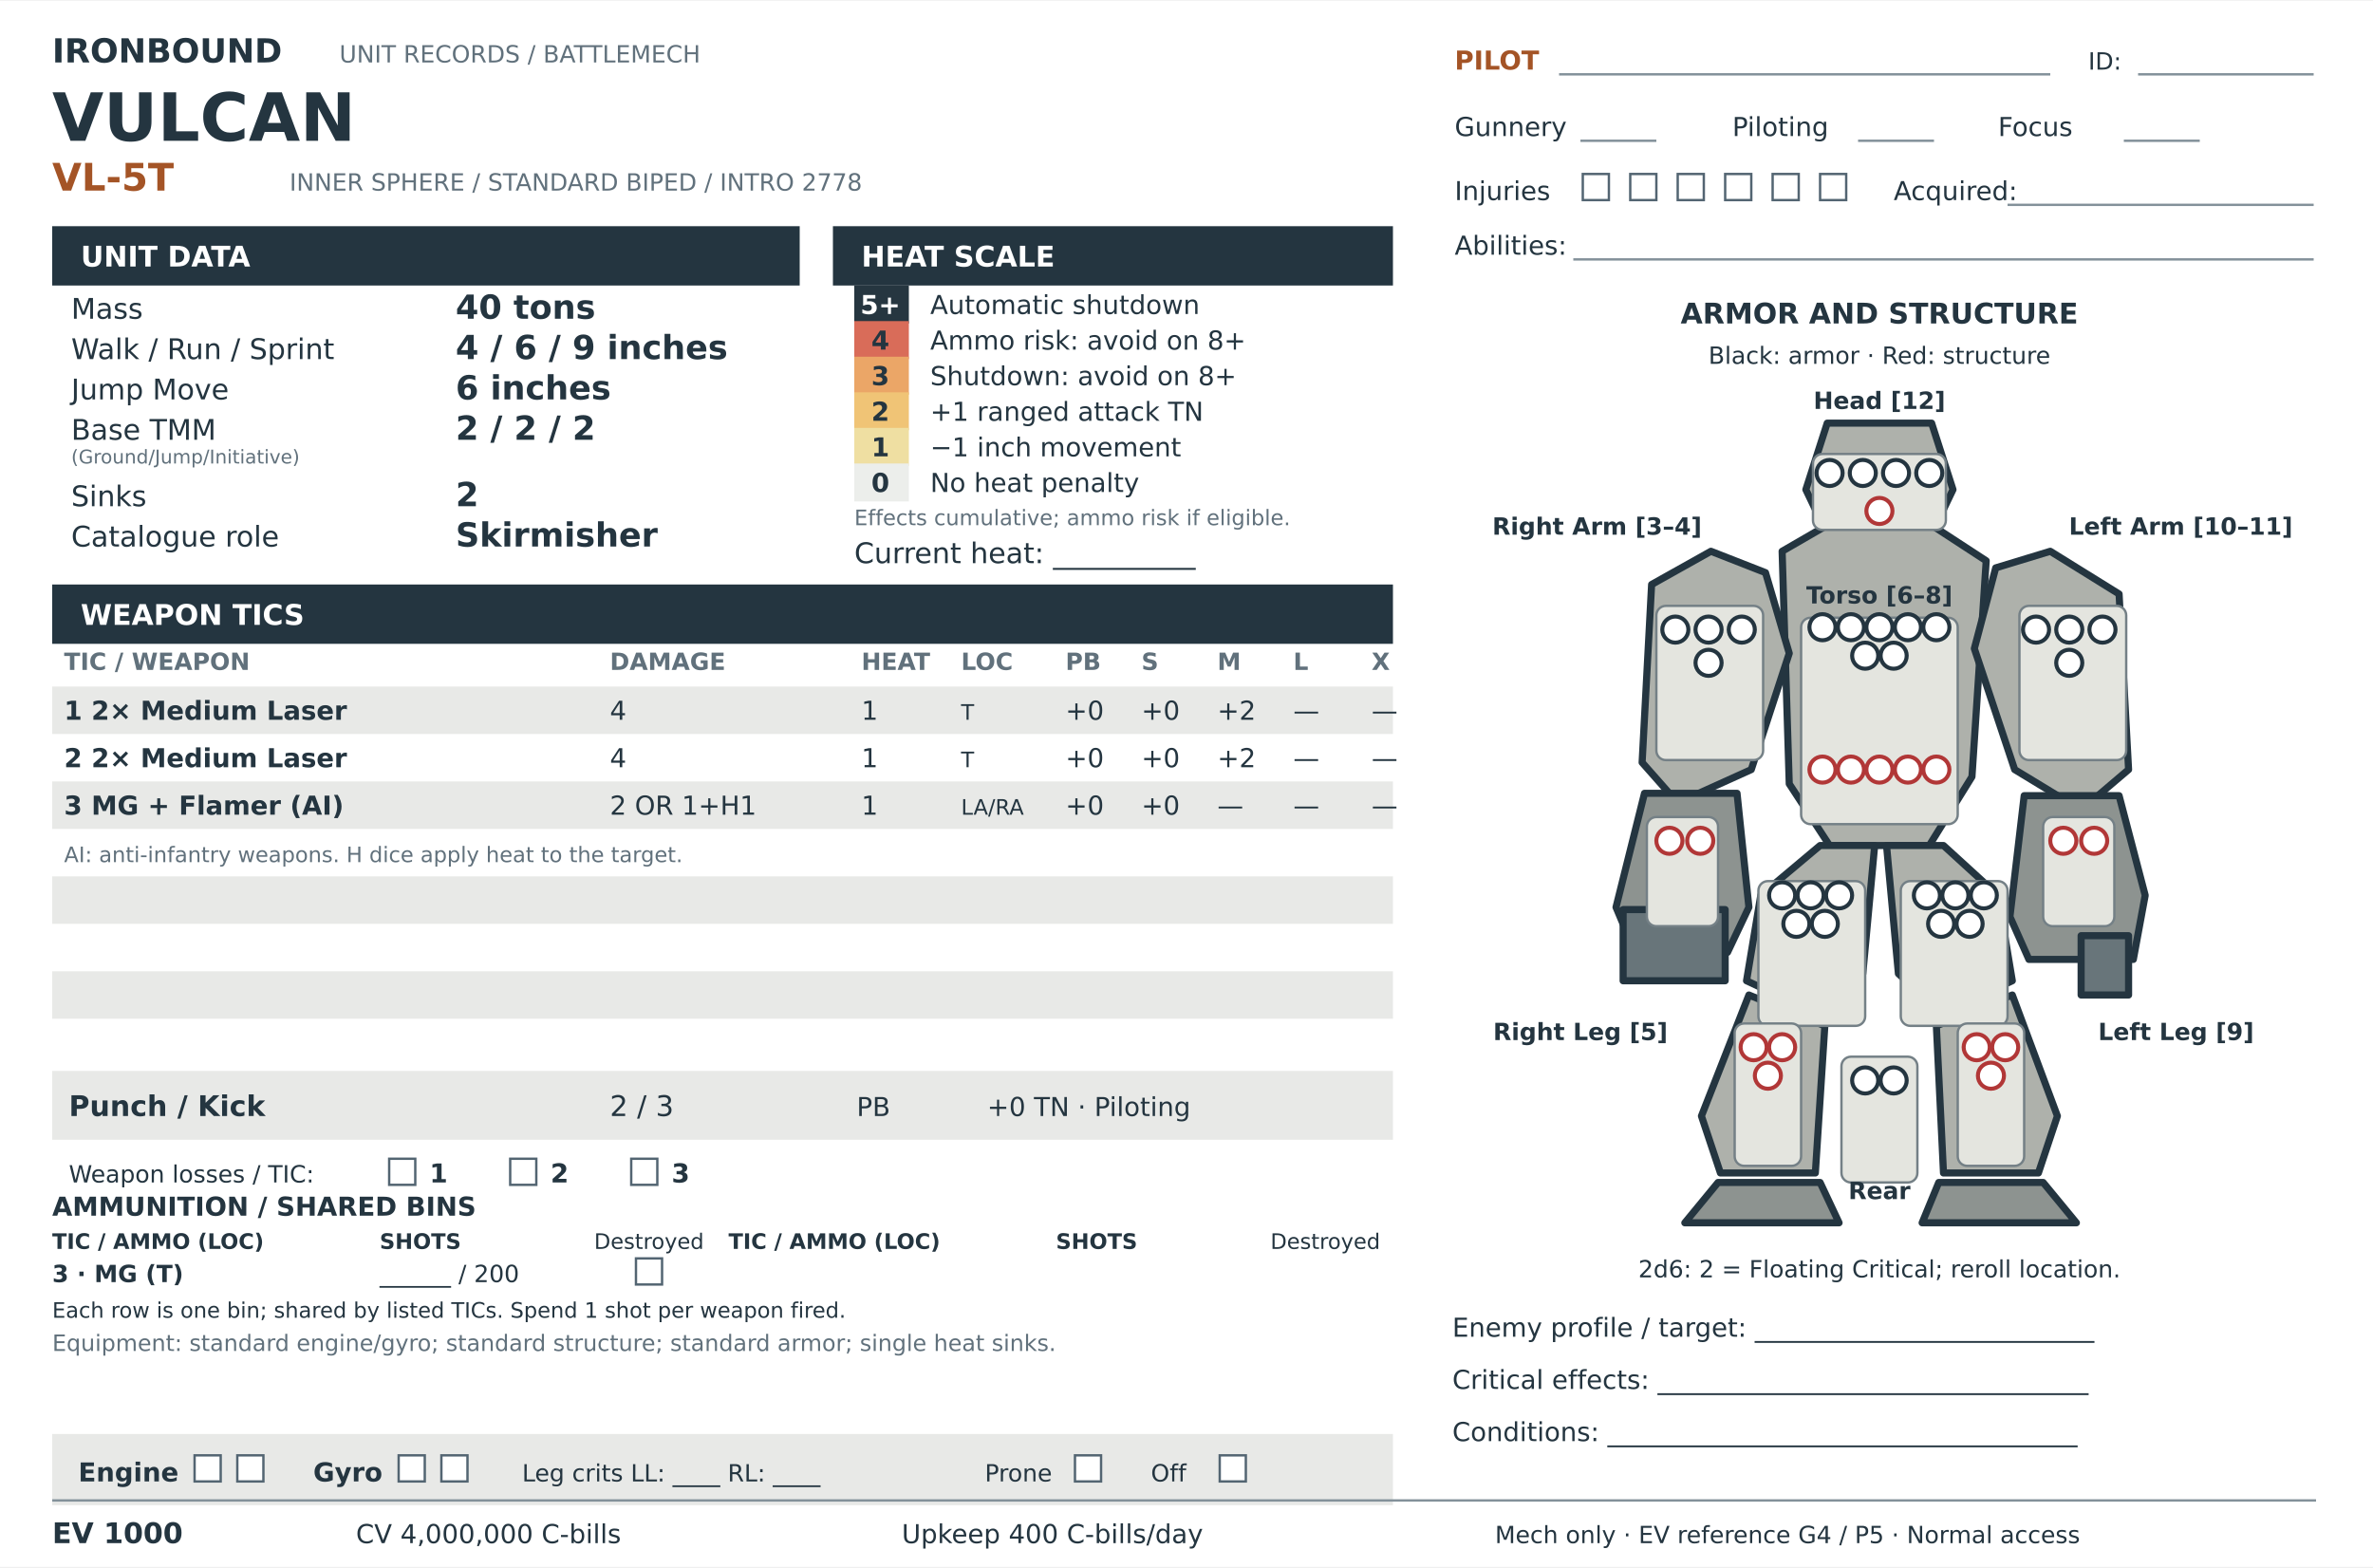
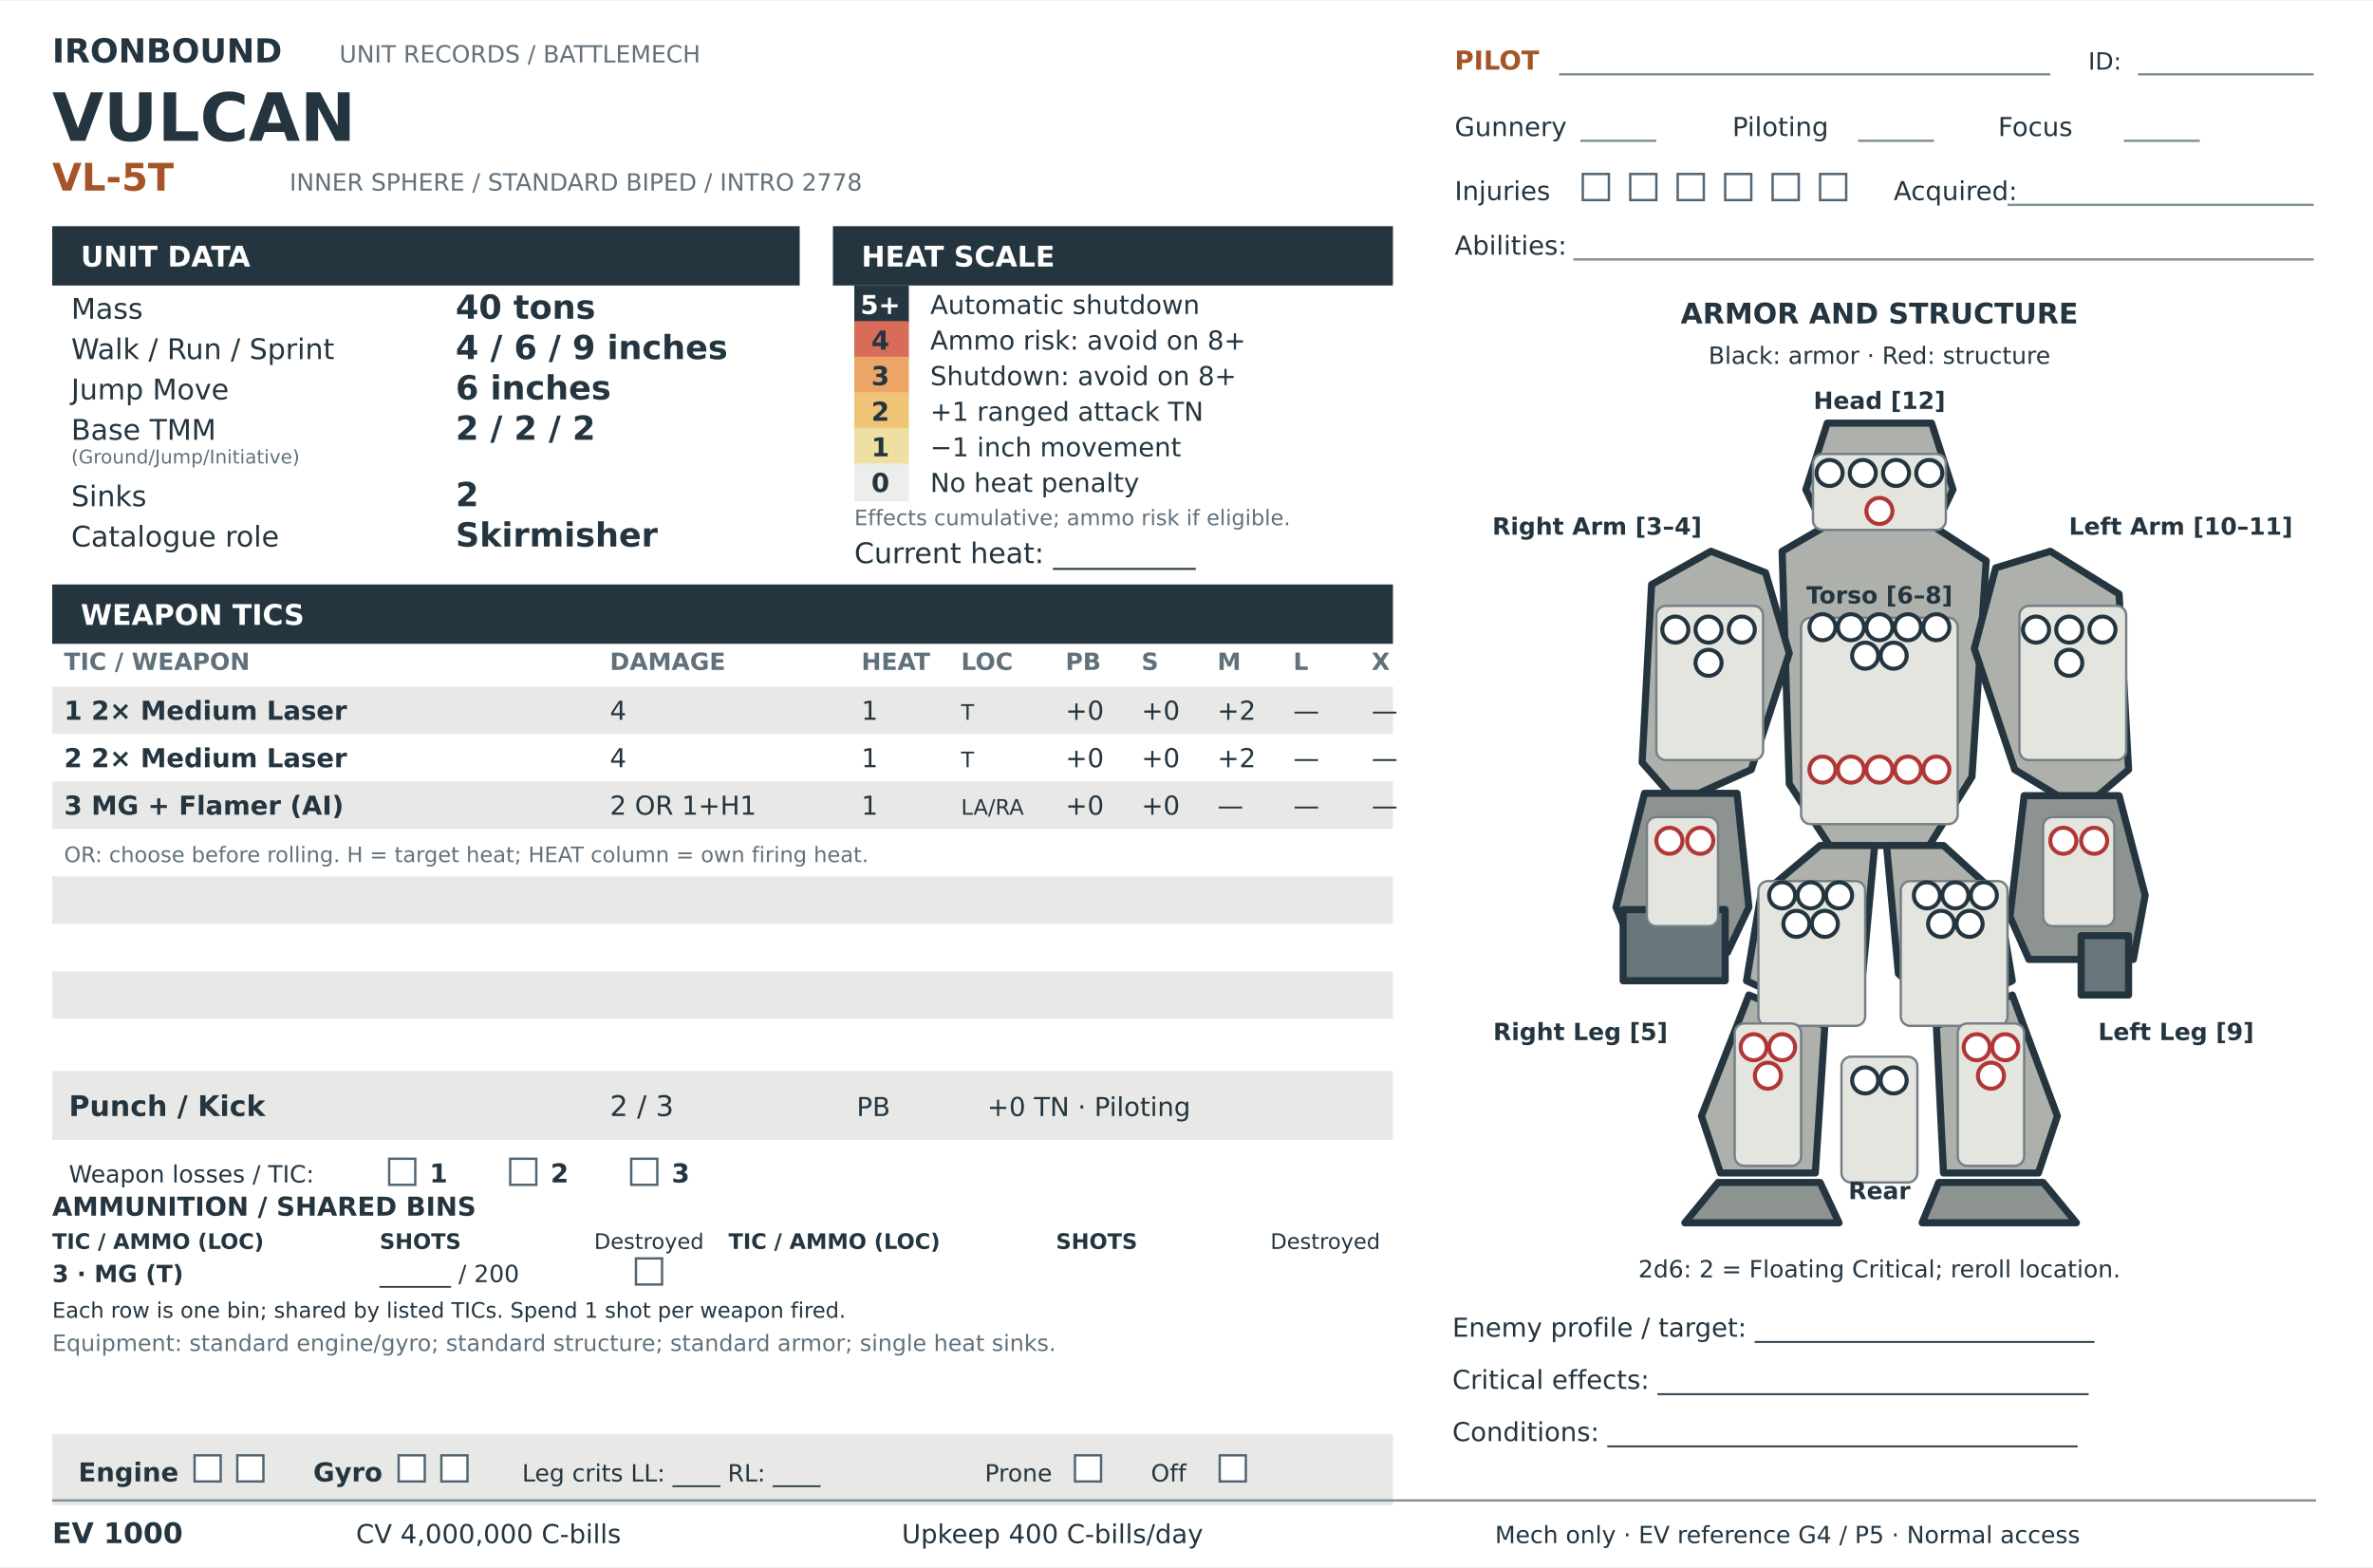
<svg xmlns="http://www.w3.org/2000/svg" width="277mm" height="183mm" viewBox="0 0 1000 660" role="img" aria-labelledby="title desc">
  <g font-family="Arial, Helvetica, sans-serif">
    <rect x="0" y="0" width="1000" height="660" rx="0" fill="#fff" stroke="none" />
    <text x="22" y="26" font-family="DejaVu Sans, Arial, sans-serif" font-size="14" font-weight="bold" fill="#243540" text-anchor="start">IRONBOUND</text>
    <text x="143" y="26" font-family="DejaVu Sans, Arial, sans-serif" font-size="10" fill="#61717c" text-anchor="start">UNIT RECORDS / BATTLEMECH</text>
    <text x="22" y="59" font-family="DejaVu Sans, Arial, sans-serif" font-size="28" font-weight="bold" fill="#243540" text-anchor="start">VULCAN</text>
    <text x="22" y="80" font-family="DejaVu Sans, Arial, sans-serif" font-size="16" font-weight="bold" fill="#a45426" text-anchor="start">VL-5T</text>
    <text x="122" y="80" font-family="DejaVu Sans, Arial, sans-serif" font-size="10" fill="#61717c" text-anchor="start">INNER SPHERE / STANDARD BIPED / INTRO 2778</text>
    <text x="613" y="29" font-family="DejaVu Sans, Arial, sans-serif" font-size="11" font-weight="bold" fill="#a45426" text-anchor="start">PILOT</text>
    <path d="M657 31H864" fill="none" stroke="#83919a" />
    <text x="880" y="29" font-family="DejaVu Sans, Arial, sans-serif" font-size="10" fill="#243540" text-anchor="start">ID:</text>
    <path d="M901 31H975" fill="none" stroke="#83919a" />
    <text x="613" y="57" font-family="DejaVu Sans, Arial, sans-serif" font-size="11" fill="#243540" text-anchor="start">Gunnery</text>
    <path d="M666 59H698" fill="none" stroke="#83919a" />
    <text x="730" y="57" font-family="DejaVu Sans, Arial, sans-serif" font-size="11" fill="#243540" text-anchor="start">Piloting</text>
    <path d="M783 59H815" fill="none" stroke="#83919a" />
    <text x="842" y="57" font-family="DejaVu Sans, Arial, sans-serif" font-size="11" fill="#243540" text-anchor="start">Focus</text>
    <path d="M895 59H927" fill="none" stroke="#83919a" />
    <text x="613" y="84" font-family="DejaVu Sans, Arial, sans-serif" font-size="11" fill="#243540" text-anchor="start">Injuries</text>
    <rect x="667" y="73" width="11" height="11" rx="0" fill="#fff" stroke="#536572" />
    <rect x="687" y="73" width="11" height="11" rx="0" fill="#fff" stroke="#536572" />
    <rect x="707" y="73" width="11" height="11" rx="0" fill="#fff" stroke="#536572" />
    <rect x="727" y="73" width="11" height="11" rx="0" fill="#fff" stroke="#536572" />
    <rect x="747" y="73" width="11" height="11" rx="0" fill="#fff" stroke="#536572" />
    <rect x="767" y="73" width="11" height="11" rx="0" fill="#fff" stroke="#536572" />
    <text x="798" y="84" font-family="DejaVu Sans, Arial, sans-serif" font-size="11" fill="#243540" text-anchor="start">Acquired:</text>
    <path d="M846 86H975" fill="none" stroke="#83919a" />
    <text x="613" y="107" font-family="DejaVu Sans, Arial, sans-serif" font-size="11" fill="#243540" text-anchor="start">Abilities:</text>
    <path d="M663 109H975" fill="none" stroke="#83919a" />
    <rect x="22" y="95" width="315" height="25" rx="0" fill="#243540" stroke="none" />
    <text x="34" y="112" font-family="DejaVu Sans, Arial, sans-serif" font-size="12" font-weight="bold" fill="#fff" text-anchor="start">UNIT DATA</text>
    <rect x="351" y="95" width="236" height="25" rx="0" fill="#243540" stroke="none" />
    <text x="363" y="112" font-family="DejaVu Sans, Arial, sans-serif" font-size="12" font-weight="bold" fill="#fff" text-anchor="start">HEAT SCALE</text>
    <text x="30" y="134" font-family="DejaVu Sans, Arial, sans-serif" font-size="12" fill="#243540" text-anchor="start">Mass</text>
    <text x="192" y="134" font-family="DejaVu Sans, Arial, sans-serif" font-size="14" font-weight="bold" fill="#243540" text-anchor="start">40 tons</text>
    <text x="30" y="151" font-family="DejaVu Sans, Arial, sans-serif" font-size="12" fill="#243540" text-anchor="start">Walk / Run / Sprint</text>
    <text x="192" y="151" font-family="DejaVu Sans, Arial, sans-serif" font-size="14" font-weight="bold" fill="#243540" text-anchor="start">4 / 6 / 9 inches</text>
    <text x="30" y="168" font-family="DejaVu Sans, Arial, sans-serif" font-size="12" fill="#243540" text-anchor="start">Jump Move</text>
    <text x="192" y="168" font-family="DejaVu Sans, Arial, sans-serif" font-size="14" font-weight="bold" fill="#243540" text-anchor="start">6 inches</text>
    <text x="30" y="185" font-family="DejaVu Sans, Arial, sans-serif" font-size="12" fill="#243540" text-anchor="start">Base TMM</text>
    <text x="30" y="195" font-family="DejaVu Sans, Arial, sans-serif" font-size="8" fill="#61717c" text-anchor="start">(Ground/Jump/Initiative)</text>
    <text x="192" y="185" font-family="DejaVu Sans, Arial, sans-serif" font-size="14" font-weight="bold" fill="#243540" text-anchor="start">2 / 2 / 2</text>
    <text x="30" y="213" font-family="DejaVu Sans, Arial, sans-serif" font-size="12" fill="#243540" text-anchor="start">Sinks</text>
    <text x="192" y="213" font-family="DejaVu Sans, Arial, sans-serif" font-size="14" font-weight="bold" fill="#243540" text-anchor="start">2</text>
    <text x="30" y="230" font-family="DejaVu Sans, Arial, sans-serif" font-size="12" fill="#243540" text-anchor="start">Catalogue role</text>
    <text x="192" y="230" font-family="DejaVu Sans, Arial, sans-serif" font-size="14" font-weight="bold" fill="#243540" text-anchor="start">Skirmisher</text>
    <rect x="360" y="120" width="23" height="16" rx="0" fill="#263640" stroke="none" />
    <text x="371" y="132" font-family="DejaVu Sans, Arial, sans-serif" font-size="11" font-weight="bold" fill="#fff" text-anchor="middle">5+</text>
    <text x="392" y="132" font-family="DejaVu Sans, Arial, sans-serif" font-size="11" fill="#243540" text-anchor="start">Automatic shutdown</text>
    <rect x="360" y="135" width="23" height="16" rx="0" fill="#d96c59" stroke="none" />
    <text x="371" y="147" font-family="DejaVu Sans, Arial, sans-serif" font-size="11" font-weight="bold" fill="#243540" text-anchor="middle">4</text>
    <text x="392" y="147" font-family="DejaVu Sans, Arial, sans-serif" font-size="11" fill="#243540" text-anchor="start">Ammo risk: avoid on 8+</text>
    <rect x="360" y="150" width="23" height="16" rx="0" fill="#eba667" stroke="none" />
    <text x="371" y="162" font-family="DejaVu Sans, Arial, sans-serif" font-size="11" font-weight="bold" fill="#243540" text-anchor="middle">3</text>
    <text x="392" y="162" font-family="DejaVu Sans, Arial, sans-serif" font-size="11" fill="#243540" text-anchor="start">Shutdown: avoid on 8+</text>
    <rect x="360" y="165" width="23" height="16" rx="0" fill="#f0c476" stroke="none" />
    <text x="371" y="177" font-family="DejaVu Sans, Arial, sans-serif" font-size="11" font-weight="bold" fill="#243540" text-anchor="middle">2</text>
    <text x="392" y="177" font-family="DejaVu Sans, Arial, sans-serif" font-size="11" fill="#243540" text-anchor="start">+1 ranged attack TN</text>
    <rect x="360" y="180" width="23" height="16" rx="0" fill="#efdfa2" stroke="none" />
    <text x="371" y="192" font-family="DejaVu Sans, Arial, sans-serif" font-size="11" font-weight="bold" fill="#243540" text-anchor="middle">1</text>
    <text x="392" y="192" font-family="DejaVu Sans, Arial, sans-serif" font-size="11" fill="#243540" text-anchor="start">−1 inch movement</text>
    <rect x="360" y="195" width="23" height="16" rx="0" fill="#eceeeb" stroke="none" />
    <text x="371" y="207" font-family="DejaVu Sans, Arial, sans-serif" font-size="11" font-weight="bold" fill="#243540" text-anchor="middle">0</text>
    <text x="392" y="207" font-family="DejaVu Sans, Arial, sans-serif" font-size="11" fill="#243540" text-anchor="start">No heat penalty</text>
    <text x="360" y="221" font-family="DejaVu Sans, Arial, sans-serif" font-size="9" fill="#61717c" text-anchor="start">Effects cumulative; ammo risk if eligible.</text>
    <text x="360" y="237" font-family="DejaVu Sans, Arial, sans-serif" font-size="12" fill="#243540" text-anchor="start">Current heat: __________</text>
    <rect x="22" y="246" width="565" height="25" rx="0" fill="#243540" stroke="none" />
    <text x="34" y="263" font-family="DejaVu Sans, Arial, sans-serif" font-size="12" font-weight="bold" fill="#fff" text-anchor="start">WEAPON TICS</text>
    <text x="27" y="282" font-family="DejaVu Sans, Arial, sans-serif" font-size="10" font-weight="bold" fill="#61717c" text-anchor="start">TIC / WEAPON</text>
    <text x="257" y="282" font-family="DejaVu Sans, Arial, sans-serif" font-size="10" font-weight="bold" fill="#61717c" text-anchor="start">DAMAGE</text>
    <text x="363" y="282" font-family="DejaVu Sans, Arial, sans-serif" font-size="10" font-weight="bold" fill="#61717c" text-anchor="start">HEAT</text>
    <text x="405" y="282" font-family="DejaVu Sans, Arial, sans-serif" font-size="10" font-weight="bold" fill="#61717c" text-anchor="start">LOC</text>
    <text x="449" y="282" font-family="DejaVu Sans, Arial, sans-serif" font-size="10" font-weight="bold" fill="#61717c" text-anchor="start">PB</text>
    <text x="481" y="282" font-family="DejaVu Sans, Arial, sans-serif" font-size="10" font-weight="bold" fill="#61717c" text-anchor="start">S</text>
    <text x="513" y="282" font-family="DejaVu Sans, Arial, sans-serif" font-size="10" font-weight="bold" fill="#61717c" text-anchor="start">M</text>
    <text x="545" y="282" font-family="DejaVu Sans, Arial, sans-serif" font-size="10" font-weight="bold" fill="#61717c" text-anchor="start">L</text>
    <text x="578" y="282" font-family="DejaVu Sans, Arial, sans-serif" font-size="10" font-weight="bold" fill="#61717c" text-anchor="start">X</text>
    <rect x="22" y="289" width="565" height="20" rx="0" fill="#e8e9e7" stroke="none" />
    <text x="27" y="303" font-family="DejaVu Sans, Arial, sans-serif" font-size="11" fill="#243540" text-anchor="start" font-weight="bold">1  2× Medium Laser</text>
    <text x="257" y="303" font-family="DejaVu Sans, Arial, sans-serif" font-size="11" fill="#243540" text-anchor="start">4</text>
    <text x="363" y="303" font-family="DejaVu Sans, Arial, sans-serif" font-size="11" fill="#243540" text-anchor="start">1</text>
    <text x="405" y="303" font-family="DejaVu Sans, Arial, sans-serif" font-size="9" fill="#243540" text-anchor="start">T</text>
    <text x="449" y="303" font-family="DejaVu Sans, Arial, sans-serif" font-size="11" fill="#243540" text-anchor="start">+0</text>
    <text x="481" y="303" font-family="DejaVu Sans, Arial, sans-serif" font-size="11" fill="#243540" text-anchor="start">+0</text>
    <text x="513" y="303" font-family="DejaVu Sans, Arial, sans-serif" font-size="11" fill="#243540" text-anchor="start">+2</text>
    <text x="545" y="303" font-family="DejaVu Sans, Arial, sans-serif" font-size="11" fill="#243540" text-anchor="start">—</text>
    <text x="578" y="303" font-family="DejaVu Sans, Arial, sans-serif" font-size="11" fill="#243540" text-anchor="start">—</text>
    <text x="27" y="323" font-family="DejaVu Sans, Arial, sans-serif" font-size="11" fill="#243540" text-anchor="start" font-weight="bold">2  2× Medium Laser</text>
    <text x="257" y="323" font-family="DejaVu Sans, Arial, sans-serif" font-size="11" fill="#243540" text-anchor="start">4</text>
    <text x="363" y="323" font-family="DejaVu Sans, Arial, sans-serif" font-size="11" fill="#243540" text-anchor="start">1</text>
    <text x="405" y="323" font-family="DejaVu Sans, Arial, sans-serif" font-size="9" fill="#243540" text-anchor="start">T</text>
    <text x="449" y="323" font-family="DejaVu Sans, Arial, sans-serif" font-size="11" fill="#243540" text-anchor="start">+0</text>
    <text x="481" y="323" font-family="DejaVu Sans, Arial, sans-serif" font-size="11" fill="#243540" text-anchor="start">+0</text>
    <text x="513" y="323" font-family="DejaVu Sans, Arial, sans-serif" font-size="11" fill="#243540" text-anchor="start">+2</text>
    <text x="545" y="323" font-family="DejaVu Sans, Arial, sans-serif" font-size="11" fill="#243540" text-anchor="start">—</text>
    <text x="578" y="323" font-family="DejaVu Sans, Arial, sans-serif" font-size="11" fill="#243540" text-anchor="start">—</text>
    <rect x="22" y="329" width="565" height="20" rx="0" fill="#e8e9e7" stroke="none" />
    <text x="27" y="343" font-family="DejaVu Sans, Arial, sans-serif" font-size="11" fill="#243540" text-anchor="start" font-weight="bold">3  MG + Flamer (AI)</text>
    <text x="257" y="343" font-family="DejaVu Sans, Arial, sans-serif" font-size="11" fill="#243540" text-anchor="start">2 OR 1+H1</text>
    <text x="363" y="343" font-family="DejaVu Sans, Arial, sans-serif" font-size="11" fill="#243540" text-anchor="start">1</text>
    <text x="405" y="343" font-family="DejaVu Sans, Arial, sans-serif" font-size="9" fill="#243540" text-anchor="start">LA/RA</text>
    <text x="449" y="343" font-family="DejaVu Sans, Arial, sans-serif" font-size="11" fill="#243540" text-anchor="start">+0</text>
    <text x="481" y="343" font-family="DejaVu Sans, Arial, sans-serif" font-size="11" fill="#243540" text-anchor="start">+0</text>
    <text x="513" y="343" font-family="DejaVu Sans, Arial, sans-serif" font-size="11" fill="#243540" text-anchor="start">—</text>
    <text x="545" y="343" font-family="DejaVu Sans, Arial, sans-serif" font-size="11" fill="#243540" text-anchor="start">—</text>
    <text x="578" y="343" font-family="DejaVu Sans, Arial, sans-serif" font-size="11" fill="#243540" text-anchor="start">—</text>
    <text x="27" y="363" font-family="DejaVu Sans, Arial, sans-serif" font-size="11" fill="#243540" text-anchor="start" font-weight="bold" />
    <text x="257" y="363" font-family="DejaVu Sans, Arial, sans-serif" font-size="11" fill="#243540" text-anchor="start" />
    <text x="363" y="363" font-family="DejaVu Sans, Arial, sans-serif" font-size="11" fill="#243540" text-anchor="start" />
    <text x="405" y="363" font-family="DejaVu Sans, Arial, sans-serif" font-size="9" fill="#243540" text-anchor="start" />
    <text x="449" y="363" font-family="DejaVu Sans, Arial, sans-serif" font-size="11" fill="#243540" text-anchor="start" />
    <text x="481" y="363" font-family="DejaVu Sans, Arial, sans-serif" font-size="11" fill="#243540" text-anchor="start" />
    <text x="513" y="363" font-family="DejaVu Sans, Arial, sans-serif" font-size="11" fill="#243540" text-anchor="start" />
    <text x="545" y="363" font-family="DejaVu Sans, Arial, sans-serif" font-size="11" fill="#243540" text-anchor="start" />
    <text x="578" y="363" font-family="DejaVu Sans, Arial, sans-serif" font-size="11" fill="#243540" text-anchor="start" />
    <rect x="22" y="369" width="565" height="20" rx="0" fill="#e8e9e7" stroke="none" />
    <text x="27" y="383" font-family="DejaVu Sans, Arial, sans-serif" font-size="11" fill="#243540" text-anchor="start" font-weight="bold" />
    <text x="257" y="383" font-family="DejaVu Sans, Arial, sans-serif" font-size="11" fill="#243540" text-anchor="start" />
    <text x="363" y="383" font-family="DejaVu Sans, Arial, sans-serif" font-size="11" fill="#243540" text-anchor="start" />
    <text x="405" y="383" font-family="DejaVu Sans, Arial, sans-serif" font-size="9" fill="#243540" text-anchor="start" />
    <text x="449" y="383" font-family="DejaVu Sans, Arial, sans-serif" font-size="11" fill="#243540" text-anchor="start" />
    <text x="481" y="383" font-family="DejaVu Sans, Arial, sans-serif" font-size="11" fill="#243540" text-anchor="start" />
    <text x="513" y="383" font-family="DejaVu Sans, Arial, sans-serif" font-size="11" fill="#243540" text-anchor="start" />
    <text x="545" y="383" font-family="DejaVu Sans, Arial, sans-serif" font-size="11" fill="#243540" text-anchor="start" />
    <text x="578" y="383" font-family="DejaVu Sans, Arial, sans-serif" font-size="11" fill="#243540" text-anchor="start" />
    <text x="27" y="403" font-family="DejaVu Sans, Arial, sans-serif" font-size="11" fill="#243540" text-anchor="start" font-weight="bold" />
    <text x="257" y="403" font-family="DejaVu Sans, Arial, sans-serif" font-size="11" fill="#243540" text-anchor="start" />
    <text x="363" y="403" font-family="DejaVu Sans, Arial, sans-serif" font-size="11" fill="#243540" text-anchor="start" />
    <text x="405" y="403" font-family="DejaVu Sans, Arial, sans-serif" font-size="9" fill="#243540" text-anchor="start" />
    <text x="449" y="403" font-family="DejaVu Sans, Arial, sans-serif" font-size="11" fill="#243540" text-anchor="start" />
    <text x="481" y="403" font-family="DejaVu Sans, Arial, sans-serif" font-size="11" fill="#243540" text-anchor="start" />
    <text x="513" y="403" font-family="DejaVu Sans, Arial, sans-serif" font-size="11" fill="#243540" text-anchor="start" />
    <text x="545" y="403" font-family="DejaVu Sans, Arial, sans-serif" font-size="11" fill="#243540" text-anchor="start" />
    <text x="578" y="403" font-family="DejaVu Sans, Arial, sans-serif" font-size="11" fill="#243540" text-anchor="start" />
    <rect x="22" y="409" width="565" height="20" rx="0" fill="#e8e9e7" stroke="none" />
    <text x="27" y="423" font-family="DejaVu Sans, Arial, sans-serif" font-size="11" fill="#243540" text-anchor="start" font-weight="bold" />
    <text x="257" y="423" font-family="DejaVu Sans, Arial, sans-serif" font-size="11" fill="#243540" text-anchor="start" />
    <text x="363" y="423" font-family="DejaVu Sans, Arial, sans-serif" font-size="11" fill="#243540" text-anchor="start" />
    <text x="405" y="423" font-family="DejaVu Sans, Arial, sans-serif" font-size="9" fill="#243540" text-anchor="start" />
    <text x="449" y="423" font-family="DejaVu Sans, Arial, sans-serif" font-size="11" fill="#243540" text-anchor="start" />
    <text x="481" y="423" font-family="DejaVu Sans, Arial, sans-serif" font-size="11" fill="#243540" text-anchor="start" />
    <text x="513" y="423" font-family="DejaVu Sans, Arial, sans-serif" font-size="11" fill="#243540" text-anchor="start" />
    <text x="545" y="423" font-family="DejaVu Sans, Arial, sans-serif" font-size="11" fill="#243540" text-anchor="start" />
    <text x="578" y="423" font-family="DejaVu Sans, Arial, sans-serif" font-size="11" fill="#243540" text-anchor="start" />
    <text x="27" y="443" font-family="DejaVu Sans, Arial, sans-serif" font-size="11" fill="#243540" text-anchor="start" font-weight="bold" />
    <text x="257" y="443" font-family="DejaVu Sans, Arial, sans-serif" font-size="11" fill="#243540" text-anchor="start" />
    <text x="363" y="443" font-family="DejaVu Sans, Arial, sans-serif" font-size="11" fill="#243540" text-anchor="start" />
    <text x="405" y="443" font-family="DejaVu Sans, Arial, sans-serif" font-size="9" fill="#243540" text-anchor="start" />
    <text x="449" y="443" font-family="DejaVu Sans, Arial, sans-serif" font-size="11" fill="#243540" text-anchor="start" />
    <text x="481" y="443" font-family="DejaVu Sans, Arial, sans-serif" font-size="11" fill="#243540" text-anchor="start" />
    <text x="513" y="443" font-family="DejaVu Sans, Arial, sans-serif" font-size="11" fill="#243540" text-anchor="start" />
    <text x="545" y="443" font-family="DejaVu Sans, Arial, sans-serif" font-size="11" fill="#243540" text-anchor="start" />
    <text x="578" y="443" font-family="DejaVu Sans, Arial, sans-serif" font-size="11" fill="#243540" text-anchor="start" />
    <rect x="22" y="451" width="565" height="29" rx="0" fill="#e8e9e7" stroke="none" />
    <text x="29" y="470" font-family="DejaVu Sans, Arial, sans-serif" font-size="12" font-weight="bold" fill="#243540" text-anchor="start">Punch / Kick</text>
    <text x="257" y="470" font-family="DejaVu Sans, Arial, sans-serif" font-size="12" fill="#243540" text-anchor="start">2 / 3</text>
    <text x="361" y="470" font-family="DejaVu Sans, Arial, sans-serif" font-size="11" fill="#243540" text-anchor="start">PB</text>
    <text x="416" y="470" font-family="DejaVu Sans, Arial, sans-serif" font-size="11" fill="#243540" text-anchor="start">+0 TN · Piloting</text>
    <rect x="22" y="604" width="565" height="30" rx="0" fill="#e8e9e7" stroke="none" />
    <text x="33" y="624" font-family="DejaVu Sans, Arial, sans-serif" font-size="11" font-weight="bold" fill="#243540" text-anchor="start">Engine</text>
    <rect x="82" y="613" width="11" height="11" rx="0" fill="#fff" stroke="#536572" />
    <rect x="100" y="613" width="11" height="11" rx="0" fill="#fff" stroke="#536572" />
    <text x="132" y="624" font-family="DejaVu Sans, Arial, sans-serif" font-size="11" font-weight="bold" fill="#243540" text-anchor="start">Gyro</text>
    <rect x="168" y="613" width="11" height="11" rx="0" fill="#fff" stroke="#536572" />
    <rect x="186" y="613" width="11" height="11" rx="0" fill="#fff" stroke="#536572" />
    <text x="220" y="624" font-family="DejaVu Sans, Arial, sans-serif" font-size="10" fill="#243540" text-anchor="start">Leg crits  LL: ____  RL: ____</text>
    <text x="415" y="624" font-family="DejaVu Sans, Arial, sans-serif" font-size="10" fill="#243540" text-anchor="start">Prone</text>
    <rect x="453" y="613" width="11" height="11" rx="0" fill="#fff" stroke="#536572" />
    <text x="485" y="624" font-family="DejaVu Sans, Arial, sans-serif" font-size="10" fill="#243540" text-anchor="start">Off</text>
    <rect x="514" y="613" width="11" height="11" rx="0" fill="#fff" stroke="#536572" />
    <g transform="translate(612 120)">
      <text x="180" y="16" font-family="DejaVu Sans, Arial, sans-serif" font-size="12" font-weight="bold" fill="#243540" text-anchor="middle">ARMOR AND STRUCTURE</text>
      <text x="180" y="33" font-family="DejaVu Sans, Arial, sans-serif" font-size="10" fill="#243540" text-anchor="middle">Black: armor · Red: structure</text>
      <path d="M158 58H202L211 86L200 109H160L149 86Z" fill="#aeb1ab" stroke="#243540" stroke-width="3" stroke-linejoin="round" />
      <path d="M139 112L158 101H202L225 116L219 207L201 236H159L142 210Z" fill="#aeb1ab" stroke="#243540" stroke-width="3" stroke-linejoin="round" />
      <path d="M132 121L109 112L84 126L80 201L95 218L126 204L142 155Z" fill="#aeb1ab" stroke="#243540" stroke-width="3" stroke-linejoin="round" />
      <path d="M229 119L252 112L281 130L285 204L265 221L237 204L220 153Z" fill="#aeb1ab" stroke="#243540" stroke-width="3" stroke-linejoin="round" />
      <path d="M81 214H120L125 262L116 281H77L69 262Z" fill="#8d9390" stroke="#243540" stroke-width="3" stroke-linejoin="round" />
      <path d="M241 215H281L292 257L287 284H243L235 266Z" fill="#8d9390" stroke="#243540" stroke-width="3" stroke-linejoin="round" />
      <path d="M72 263H115V293H72Z" fill="#68757a" stroke="#243540" stroke-width="3" stroke-linejoin="round" />
      <path d="M265 274H285V299H265Z" fill="#68757a" stroke="#243540" stroke-width="3" stroke-linejoin="round" />
      <path d="M155 236H178L173 290L154 307L124 293L130 257Z" fill="#aeb1ab" stroke="#243540" stroke-width="3" stroke-linejoin="round" />
      <path d="M183 236H207L230 257L236 293L206 307L188 290Z" fill="#aeb1ab" stroke="#243540" stroke-width="3" stroke-linejoin="round" />
      <path d="M125 299L157 312L153 374H113L105 350Z" fill="#aeb1ab" stroke="#243540" stroke-width="3" stroke-linejoin="round" />
      <path d="M204 312L236 299L255 350L247 374H207Z" fill="#aeb1ab" stroke="#243540" stroke-width="3" stroke-linejoin="round" />
      <path d="M112 378H155L163 395H98Z" fill="#8d9390" stroke="#243540" stroke-width="3" stroke-linejoin="round" />
      <path d="M205 378H249L263 395H198Z" fill="#8d9390" stroke="#243540" stroke-width="3" stroke-linejoin="round" />
      <rect x="152" y="71" width="56" height="32" rx="4" fill="#e4e5df" stroke="#748086" />
      <rect x="147" y="140" width="66" height="87" rx="4" fill="#e4e5df" stroke="#748086" />
      <rect x="86" y="135" width="45" height="65" rx="4" fill="#e4e5df" stroke="#748086" />
      <rect x="239" y="135" width="45" height="65" rx="4" fill="#e4e5df" stroke="#748086" />
      <rect x="82" y="224" width="30" height="46" rx="4" fill="#e4e5df" stroke="#748086" />
      <rect x="249" y="224" width="30" height="46" rx="4" fill="#e4e5df" stroke="#748086" />
      <rect x="129" y="251" width="45" height="61" rx="4" fill="#e4e5df" stroke="#748086" />
      <rect x="189" y="251" width="45" height="61" rx="4" fill="#e4e5df" stroke="#748086" />
      <rect x="119" y="311" width="28" height="60" rx="4" fill="#e4e5df" stroke="#748086" />
      <rect x="213" y="311" width="28" height="60" rx="4" fill="#e4e5df" stroke="#748086" />
      <rect x="164" y="325" width="32" height="53" rx="4" fill="#e4e5df" stroke="#748086" />
      <text x="180" y="52" font-family="DejaVu Sans, Arial, sans-serif" font-size="10" font-weight="bold" fill="#243540" text-anchor="middle">Head [12]</text>
      <text x="180" y="134" font-family="DejaVu Sans, Arial, sans-serif" font-size="10" font-weight="bold" fill="#243540" text-anchor="middle">Torso [6–8]</text>
      <text x="61" y="105" font-family="DejaVu Sans, Arial, sans-serif" font-size="10" font-weight="bold" fill="#243540" text-anchor="middle">Right Arm [3–4]</text>
      <text x="307" y="105" font-family="DejaVu Sans, Arial, sans-serif" font-size="10" font-weight="bold" fill="#243540" text-anchor="middle">Left Arm [10–11]</text>
      <text x="54" y="318" font-family="DejaVu Sans, Arial, sans-serif" font-size="10" font-weight="bold" fill="#243540" text-anchor="middle">Right Leg [5]</text>
      <text x="305" y="318" font-family="DejaVu Sans, Arial, sans-serif" font-size="10" font-weight="bold" fill="#243540" text-anchor="middle">Left Leg [9]</text>
      <text x="180" y="385" font-family="DejaVu Sans, Arial, sans-serif" font-size="10" font-weight="bold" fill="#243540" text-anchor="middle">Rear</text>
      <text x="180" y="418" font-family="DejaVu Sans, Arial, sans-serif" font-size="10" fill="#243540" text-anchor="middle">2d6: 2 = Floating Critical; reroll location.</text>
      <text x="0" y="443" font-family="DejaVu Sans, Arial, sans-serif" font-size="11" fill="#243540" text-anchor="start">Enemy profile / target: __________________________</text>
      <text x="0" y="465" font-family="DejaVu Sans, Arial, sans-serif" font-size="11" fill="#243540" text-anchor="start">Critical effects: _________________________________</text>
      <text x="0" y="487" font-family="DejaVu Sans, Arial, sans-serif" font-size="11" fill="#243540" text-anchor="start">Conditions: ____________________________________</text>
      <circle cx="159.0" cy="79" r="5.5" fill="#fff" stroke="#243540" stroke-width="1.7" />
      <circle cx="173.0" cy="79" r="5.5" fill="#fff" stroke="#243540" stroke-width="1.7" />
      <circle cx="187.0" cy="79" r="5.5" fill="#fff" stroke="#243540" stroke-width="1.7" />
      <circle cx="201.0" cy="79" r="5.5" fill="#fff" stroke="#243540" stroke-width="1.7" />
      <circle cx="180.0" cy="95" r="5.5" fill="#fff" stroke="#b13737" stroke-width="1.7" />
      <circle cx="156.0" cy="144" r="5.5" fill="#fff" stroke="#243540" stroke-width="1.7" />
      <circle cx="168.0" cy="144" r="5.5" fill="#fff" stroke="#243540" stroke-width="1.7" />
      <circle cx="180.0" cy="144" r="5.5" fill="#fff" stroke="#243540" stroke-width="1.7" />
      <circle cx="192.0" cy="144" r="5.5" fill="#fff" stroke="#243540" stroke-width="1.7" />
      <circle cx="204.0" cy="144" r="5.5" fill="#fff" stroke="#243540" stroke-width="1.7" />
      <circle cx="174.0" cy="156" r="5.5" fill="#fff" stroke="#243540" stroke-width="1.7" />
      <circle cx="186.0" cy="156" r="5.5" fill="#fff" stroke="#243540" stroke-width="1.7" />
      <circle cx="156.0" cy="204" r="5.5" fill="#fff" stroke="#b13737" stroke-width="1.7" />
      <circle cx="168.0" cy="204" r="5.5" fill="#fff" stroke="#b13737" stroke-width="1.7" />
      <circle cx="180.0" cy="204" r="5.5" fill="#fff" stroke="#b13737" stroke-width="1.7" />
      <circle cx="192.0" cy="204" r="5.5" fill="#fff" stroke="#b13737" stroke-width="1.7" />
      <circle cx="204.0" cy="204" r="5.5" fill="#fff" stroke="#b13737" stroke-width="1.7" />
      <circle cx="94.0" cy="145" r="5.5" fill="#fff" stroke="#243540" stroke-width="1.7" />
      <circle cx="108.0" cy="145" r="5.5" fill="#fff" stroke="#243540" stroke-width="1.7" />
      <circle cx="122.0" cy="145" r="5.5" fill="#fff" stroke="#243540" stroke-width="1.7" />
      <circle cx="108.0" cy="159" r="5.5" fill="#fff" stroke="#243540" stroke-width="1.7" />
      <circle cx="91.5" cy="234" r="5.5" fill="#fff" stroke="#b13737" stroke-width="1.7" />
      <circle cx="104.5" cy="234" r="5.5" fill="#fff" stroke="#b13737" stroke-width="1.7" />
      <circle cx="246.0" cy="145" r="5.5" fill="#fff" stroke="#243540" stroke-width="1.7" />
      <circle cx="260.0" cy="145" r="5.5" fill="#fff" stroke="#243540" stroke-width="1.7" />
      <circle cx="274.0" cy="145" r="5.5" fill="#fff" stroke="#243540" stroke-width="1.7" />
      <circle cx="260.0" cy="159" r="5.5" fill="#fff" stroke="#243540" stroke-width="1.7" />
      <circle cx="257.5" cy="234" r="5.5" fill="#fff" stroke="#b13737" stroke-width="1.7" />
      <circle cx="270.5" cy="234" r="5.5" fill="#fff" stroke="#b13737" stroke-width="1.7" />
      <circle cx="139.0" cy="257" r="5.5" fill="#fff" stroke="#243540" stroke-width="1.7" />
      <circle cx="151.0" cy="257" r="5.5" fill="#fff" stroke="#243540" stroke-width="1.7" />
      <circle cx="163.0" cy="257" r="5.5" fill="#fff" stroke="#243540" stroke-width="1.7" />
      <circle cx="145.0" cy="269" r="5.5" fill="#fff" stroke="#243540" stroke-width="1.7" />
      <circle cx="157.0" cy="269" r="5.5" fill="#fff" stroke="#243540" stroke-width="1.7" />
      <circle cx="127.0" cy="321" r="5.5" fill="#fff" stroke="#b13737" stroke-width="1.7" />
      <circle cx="139.0" cy="321" r="5.5" fill="#fff" stroke="#b13737" stroke-width="1.7" />
      <circle cx="133.0" cy="333" r="5.5" fill="#fff" stroke="#b13737" stroke-width="1.7" />
      <circle cx="200.0" cy="257" r="5.5" fill="#fff" stroke="#243540" stroke-width="1.7" />
      <circle cx="212.0" cy="257" r="5.5" fill="#fff" stroke="#243540" stroke-width="1.7" />
      <circle cx="224.0" cy="257" r="5.5" fill="#fff" stroke="#243540" stroke-width="1.7" />
      <circle cx="206.0" cy="269" r="5.5" fill="#fff" stroke="#243540" stroke-width="1.7" />
      <circle cx="218.0" cy="269" r="5.5" fill="#fff" stroke="#243540" stroke-width="1.7" />
      <circle cx="221.0" cy="321" r="5.5" fill="#fff" stroke="#b13737" stroke-width="1.7" />
      <circle cx="233.0" cy="321" r="5.5" fill="#fff" stroke="#b13737" stroke-width="1.7" />
      <circle cx="227.0" cy="333" r="5.5" fill="#fff" stroke="#b13737" stroke-width="1.7" />
      <circle cx="174.0" cy="335" r="5.5" fill="#fff" stroke="#243540" stroke-width="1.7" />
      <circle cx="186.0" cy="335" r="5.5" fill="#fff" stroke="#243540" stroke-width="1.7" />
    </g>
    <path d="M22 632H976" fill="none" stroke="#83919a" />
    <text x="22" y="650" font-family="DejaVu Sans, Arial, sans-serif" font-size="12" font-weight="bold" fill="#243540" text-anchor="start">EV 1000</text>
    <text x="150" y="650" font-family="DejaVu Sans, Arial, sans-serif" font-size="11" fill="#243540" text-anchor="start">CV 4,000,000 C-bills</text>
    <text x="380" y="650" font-family="DejaVu Sans, Arial, sans-serif" font-size="11" fill="#243540" text-anchor="start">Upkeep 400 C-bills/day</text>
    <text x="630" y="650" font-family="DejaVu Sans, Arial, sans-serif" font-size="10" fill="#243540" text-anchor="start">Mech only · EV reference G4 / P5 · Normal access</text>
    <text x="29" y="498" font-family="DejaVu Sans, Arial, sans-serif" font-size="10" fill="#243540" text-anchor="start">Weapon losses / TIC:</text>
    <rect x="164" y="488" width="11" height="11" fill="#fff" stroke="#536572" />
    <text x="181" y="498" font-family="DejaVu Sans, Arial, sans-serif" font-size="11" fill="#243540" text-anchor="start" font-weight="bold">1</text>
    <rect x="215" y="488" width="11" height="11" fill="#fff" stroke="#536572" />
    <text x="232" y="498" font-family="DejaVu Sans, Arial, sans-serif" font-size="11" fill="#243540" text-anchor="start" font-weight="bold">2</text>
    <rect x="266" y="488" width="11" height="11" fill="#fff" stroke="#536572" />
    <text x="283" y="498" font-family="DejaVu Sans, Arial, sans-serif" font-size="11" fill="#243540" text-anchor="start" font-weight="bold">3</text>
    <text x="22" y="512" font-family="DejaVu Sans, Arial, sans-serif" font-size="11" fill="#243540" text-anchor="start" font-weight="bold">AMMUNITION / SHARED BINS</text>
    <text x="22" y="526" font-family="DejaVu Sans, Arial, sans-serif" font-size="9" fill="#243540" text-anchor="start" font-weight="bold">TIC / AMMO (LOC)</text>
    <text x="160" y="526" font-family="DejaVu Sans, Arial, sans-serif" font-size="9" fill="#243540" text-anchor="start" font-weight="bold">SHOTS</text>
    <text x="273.5" y="526" font-family="DejaVu Sans, Arial, sans-serif" font-size="9" fill="#243540" text-anchor="middle">Destroyed</text>
    <text x="307" y="526" font-family="DejaVu Sans, Arial, sans-serif" font-size="9" fill="#243540" text-anchor="start" font-weight="bold">TIC / AMMO (LOC)</text>
    <text x="445" y="526" font-family="DejaVu Sans, Arial, sans-serif" font-size="9" fill="#243540" text-anchor="start" font-weight="bold">SHOTS</text>
    <text x="558.5" y="526" font-family="DejaVu Sans, Arial, sans-serif" font-size="9" fill="#243540" text-anchor="middle">Destroyed</text>
    <text x="22" y="540" font-family="DejaVu Sans, Arial, sans-serif" font-size="10" fill="#243540" text-anchor="start" font-weight="bold">3 · MG (T)</text>
    <text x="160" y="540" font-family="DejaVu Sans, Arial, sans-serif" font-size="10" fill="#243540" text-anchor="start">______ / 200</text>
    <rect x="268" y="530" width="11" height="11" fill="#fff" stroke="#536572" />
    <text x="22" y="555" font-family="DejaVu Sans, Arial, sans-serif" font-size="9" fill="#243540" text-anchor="start">Each row is one bin; shared by listed TICs. Spend 1 shot per weapon fired.</text>
    <text x="22" y="569" font-family="DejaVu Sans, Arial, sans-serif" font-size="9.5" fill="#61717c" text-anchor="start">Equipment: standard engine/gyro; standard structure; standard armor; single heat sinks.</text>
-     <text x="27" y="363" font-family="DejaVu Sans, Arial, sans-serif" font-size="9" fill="#61717c" text-anchor="start">AI: anti-infantry weapons. H dice apply heat to the target.</text>
+     <text x="27" y="363" font-family="DejaVu Sans, Arial, sans-serif" font-size="9" fill="#61717c" text-anchor="start">OR: choose before rolling. H = target heat; HEAT column = own firing heat.</text>
  </g>
</svg>
